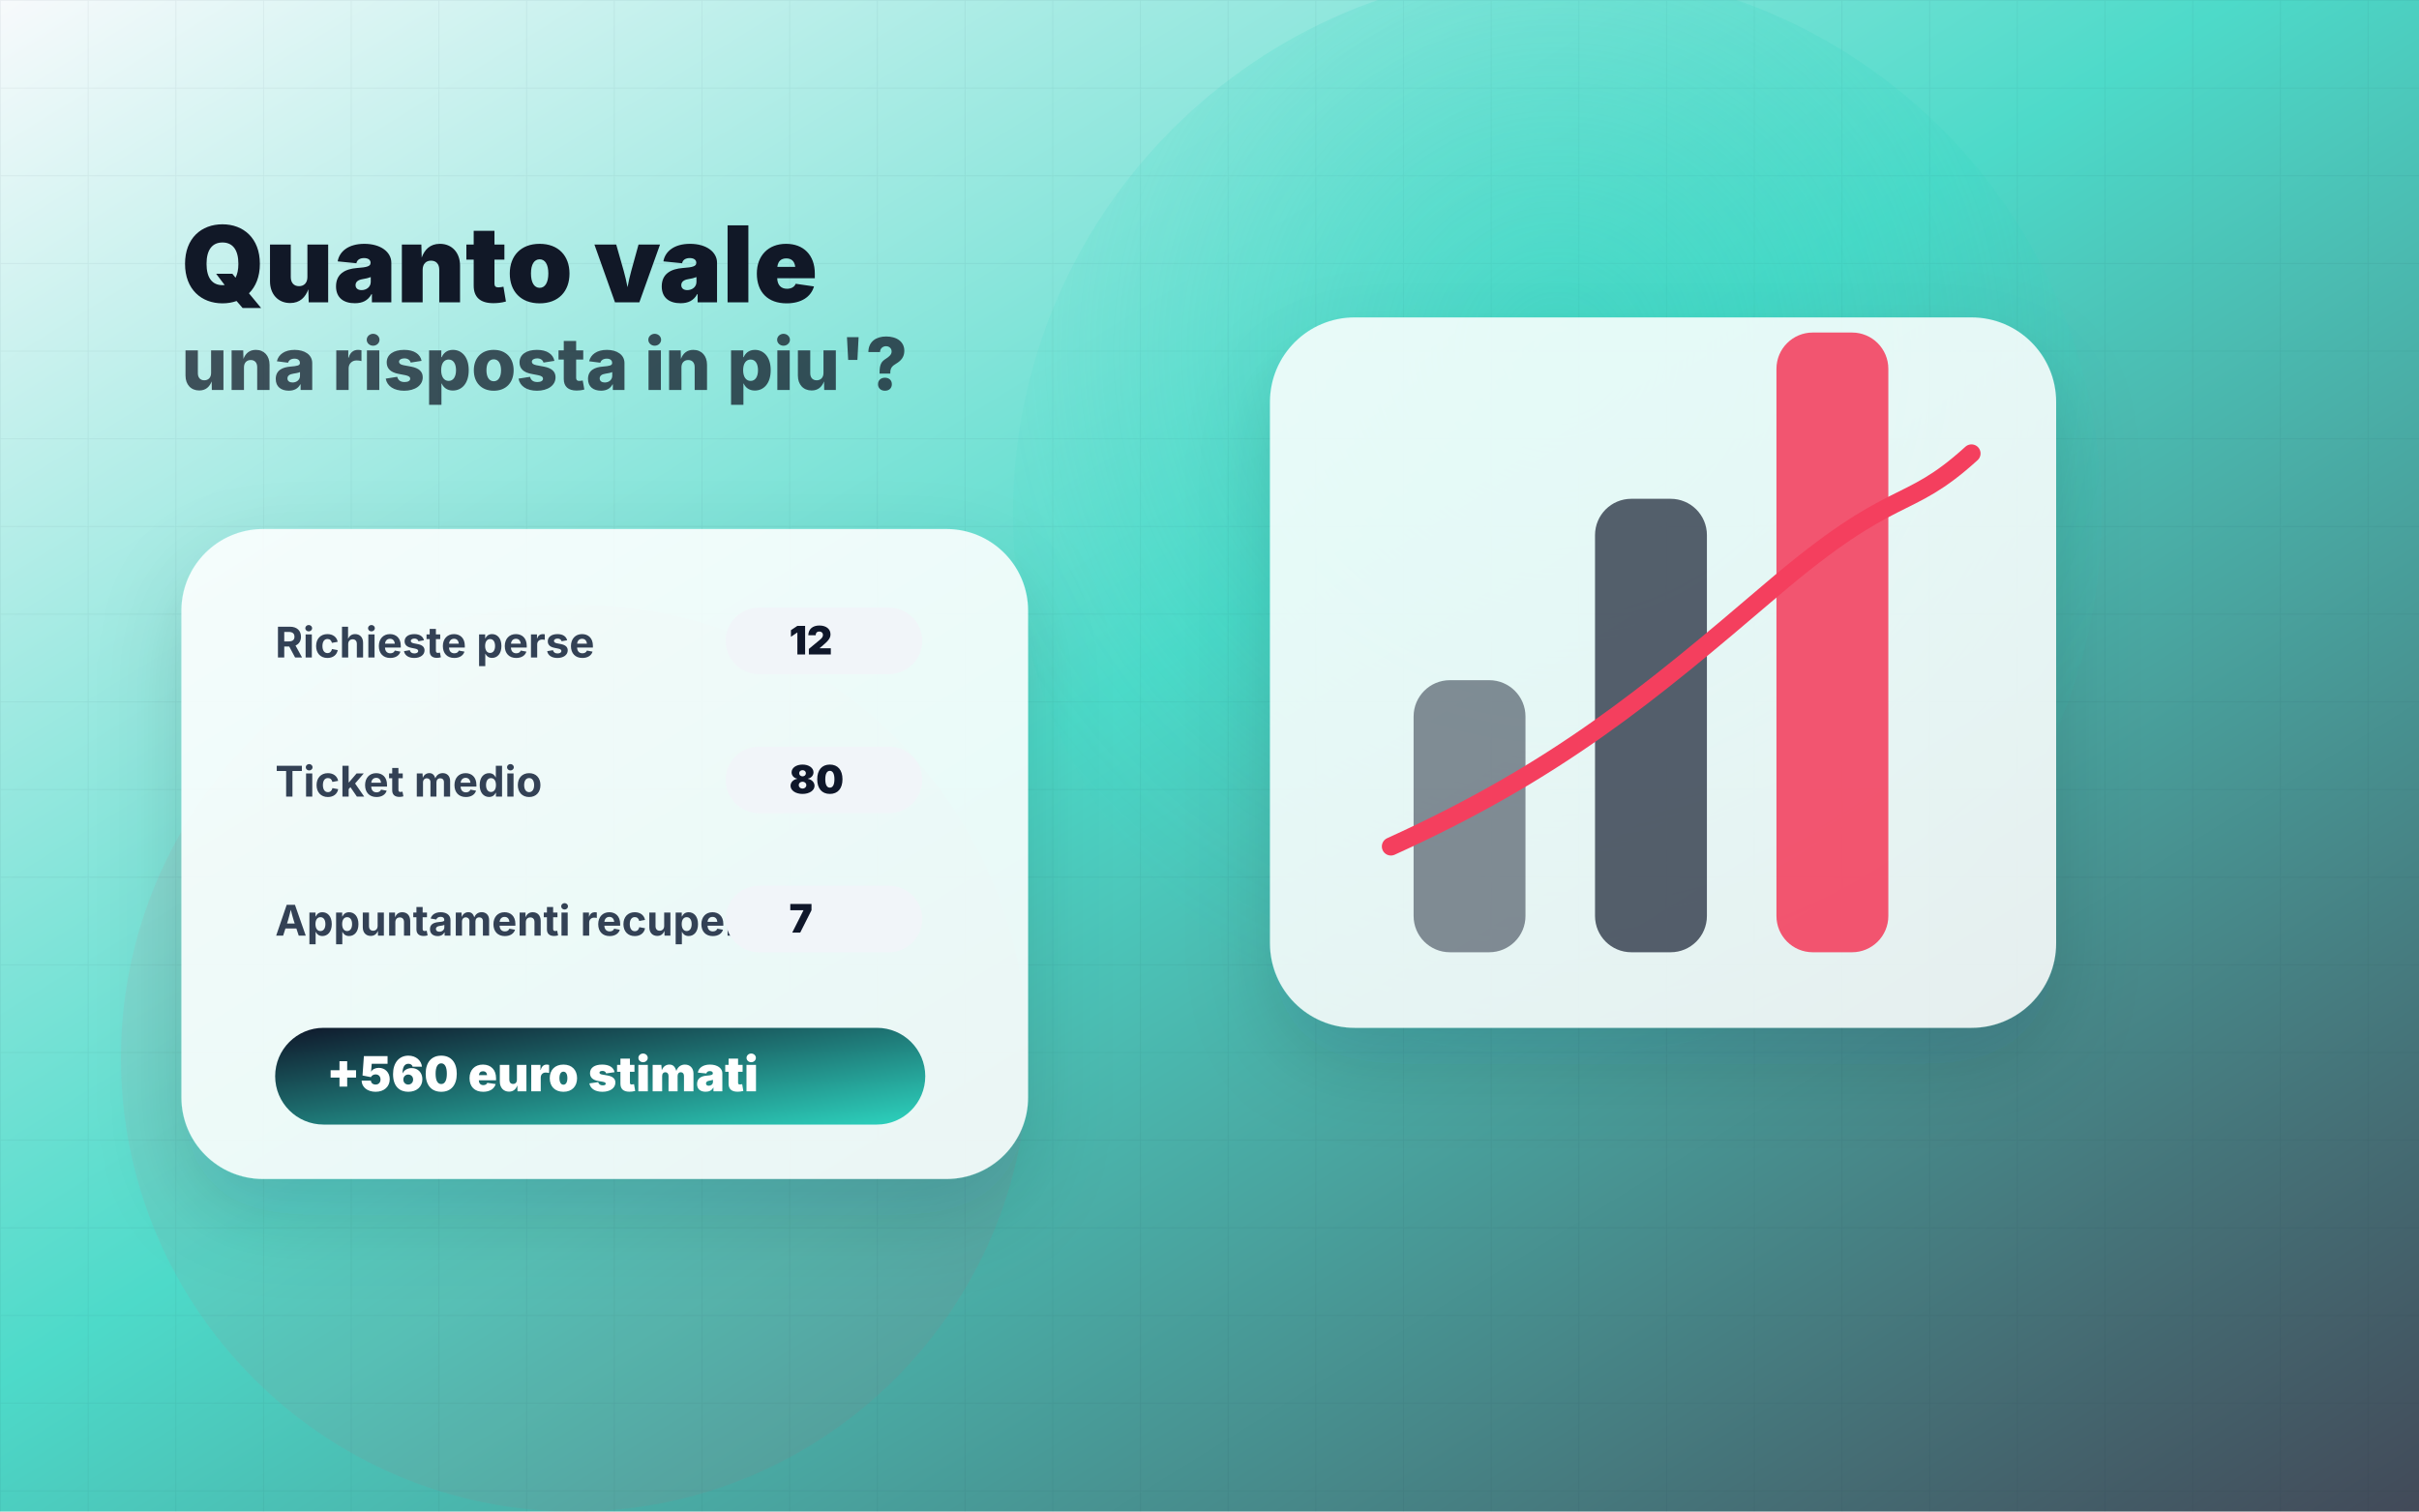
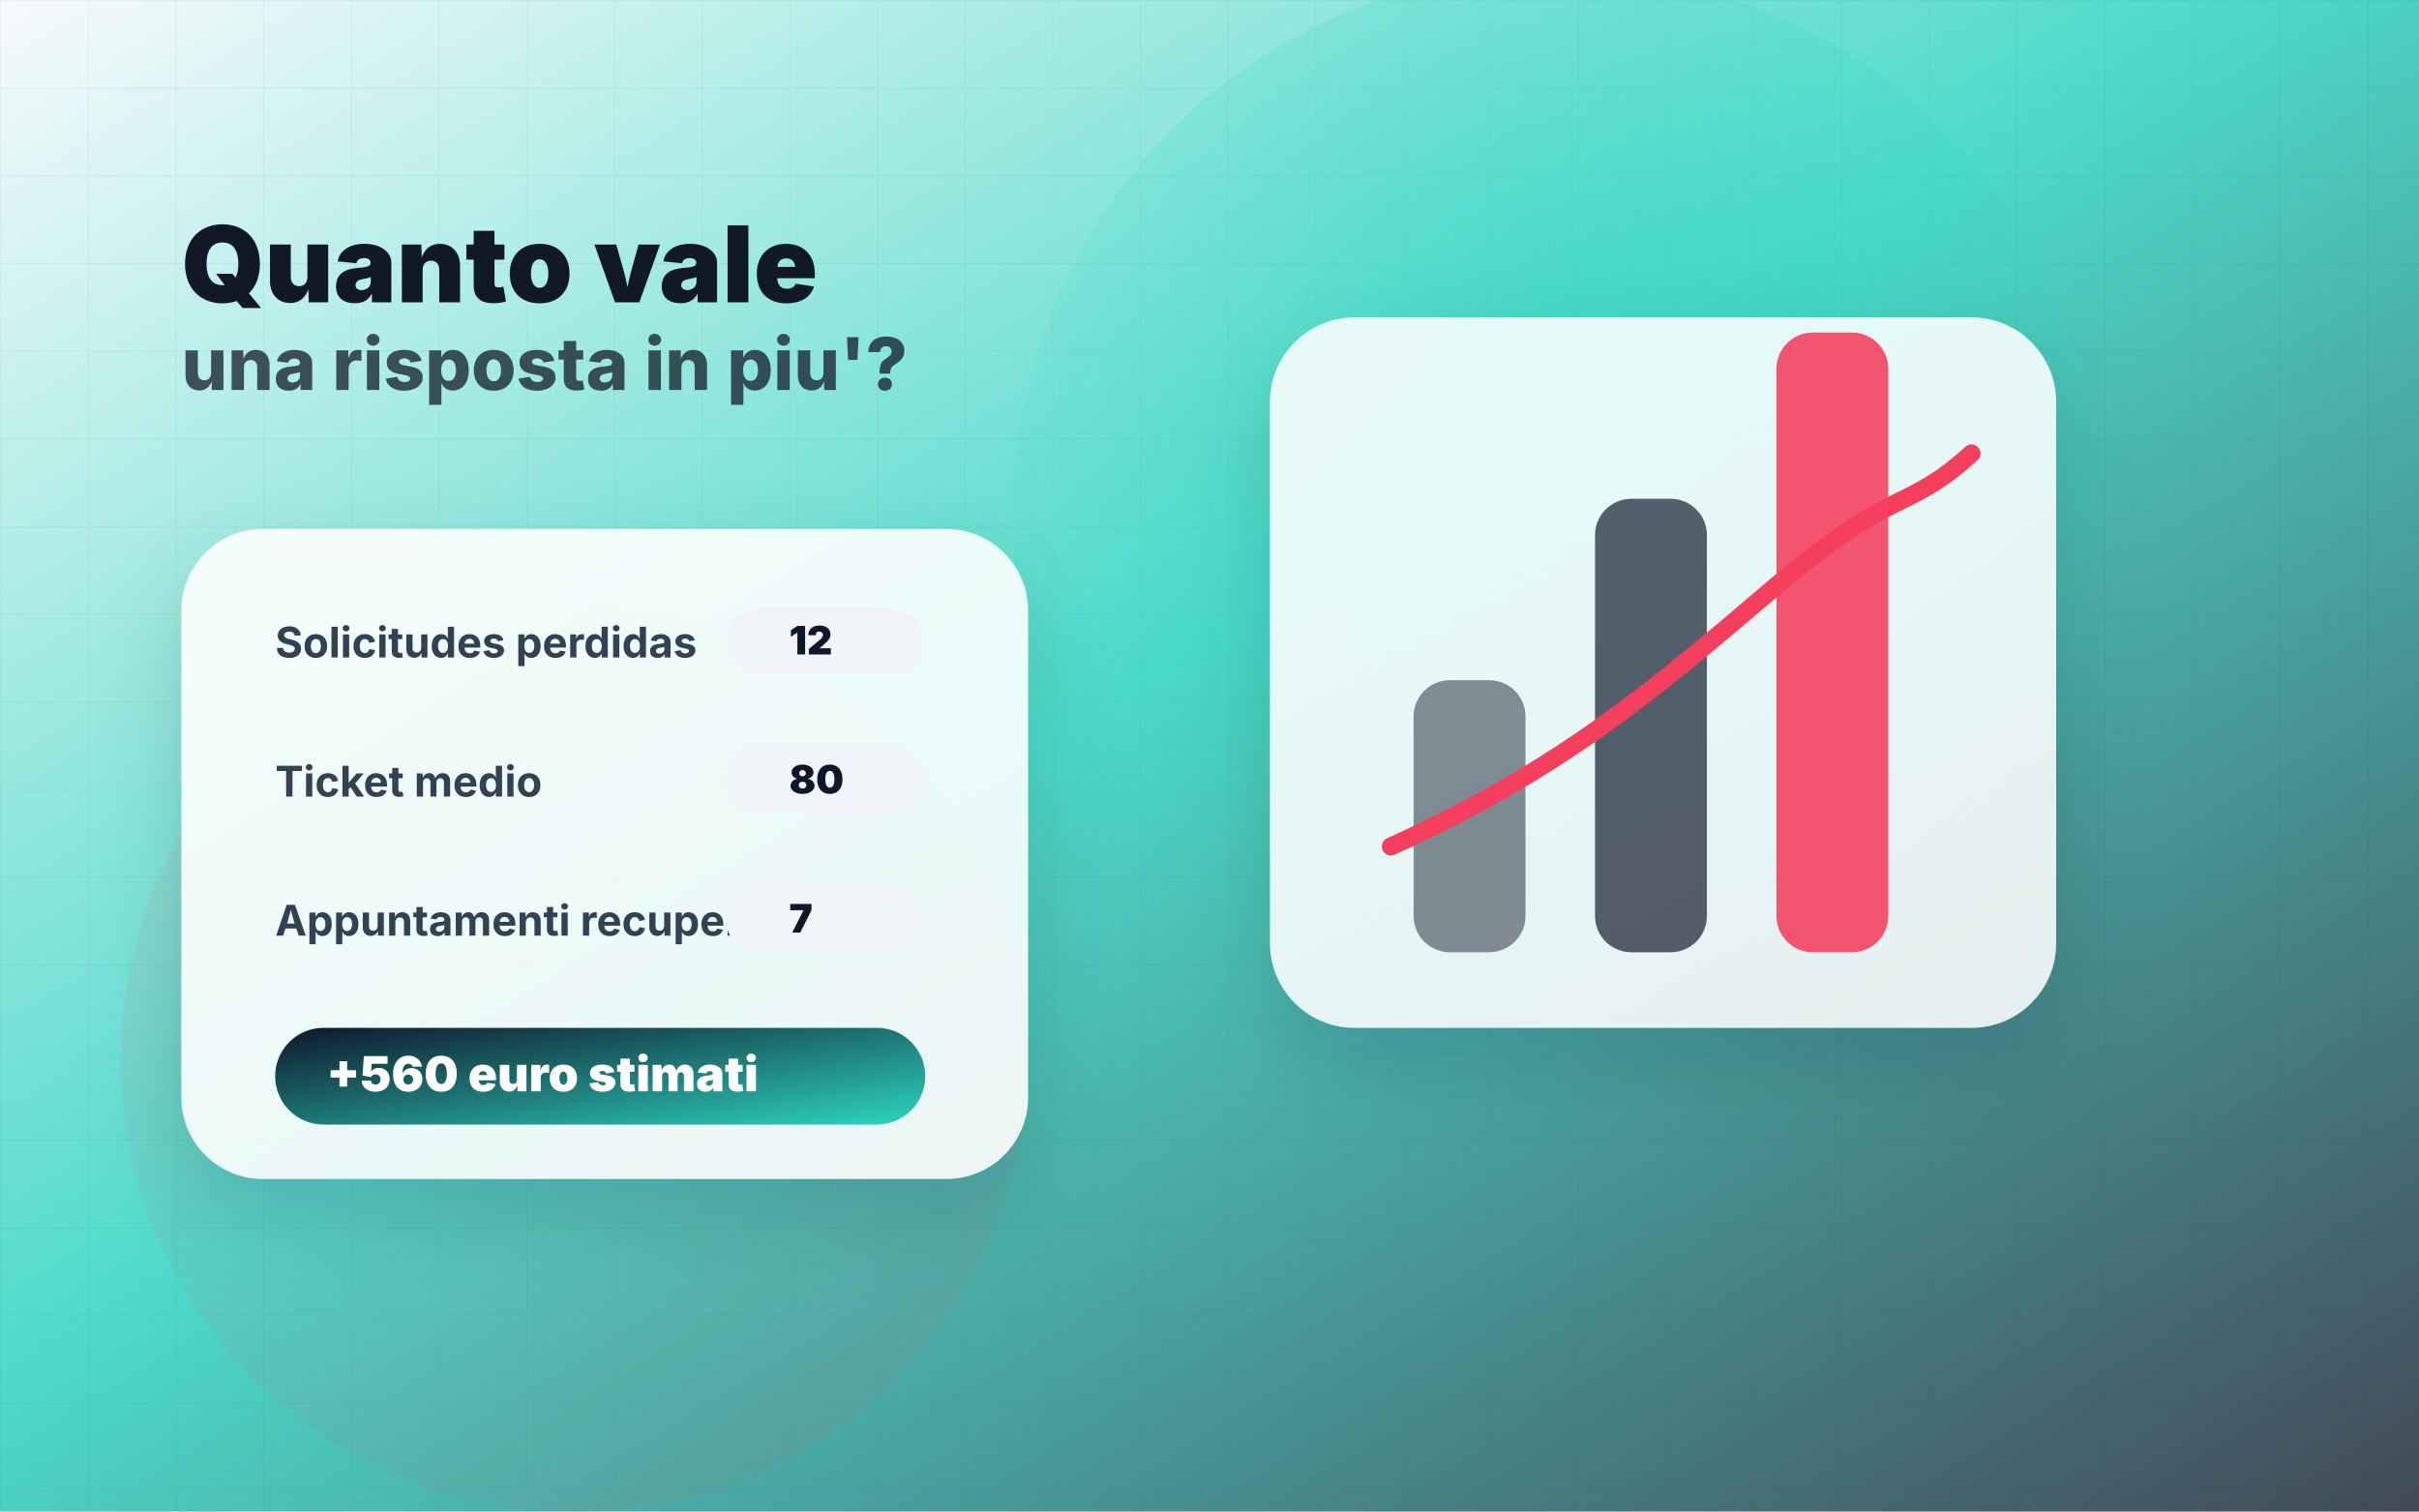
<svg xmlns="http://www.w3.org/2000/svg" width="1600" height="1000" viewBox="0 0 1600 1000" role="img" aria-labelledby="title-a11 desc-a11">
  <defs>
    <linearGradient id="bg-a11" x1="0" y1="0" x2="1" y2="1">
      <stop offset="0%" stop-color="#f8fafc" />
      <stop offset="46%" stop-color="#4ddac9" />
      <stop offset="100%" stop-color="#424958" />
    </linearGradient>
    <linearGradient id="primary-a11" x1="0" y1="0" x2="1" y2="1">
      <stop offset="0%" stop-color="#0f172a" />
      <stop offset="100%" stop-color="#2dd4bf" />
    </linearGradient>
    <linearGradient id="accent-a11" x1="0" y1="0" x2="1" y2="1">
      <stop offset="0%" stop-color="#f43f5e" />
      <stop offset="100%" stop-color="#2dd4bf" />
    </linearGradient>
    <radialGradient id="glow-a11" cx="50%" cy="35%" r="70%">
      <stop offset="0%" stop-color="#2dd4bf" stop-opacity=".45" />
      <stop offset="70%" stop-color="#2dd4bf" stop-opacity=".08" />
      <stop offset="100%" stop-color="#2dd4bf" stop-opacity="0" />
    </radialGradient>
    <filter id="softShadow-a11" x="-20%" y="-20%" width="140%" height="150%">
      <feDropShadow dx="0" dy="24" stdDeviation="28" flood-color="#0f172a" flood-opacity=".16" />
    </filter>
    <filter id="smallShadow-a11" x="-20%" y="-20%" width="140%" height="150%">
      <feDropShadow dx="0" dy="10" stdDeviation="12" flood-color="#0f172a" flood-opacity=".12" />
    </filter>
    <pattern id="grid-a11" width="58" height="58" patternUnits="userSpaceOnUse">
      <path d="M 58 0 L 0 0 0 58" fill="none" stroke="#0f172a" stroke-opacity=".055" stroke-width="1" />
    </pattern>
    <pattern id="dots-a11" width="34" height="34" patternUnits="userSpaceOnUse">
      <circle cx="4" cy="4" r="2" fill="#0f172a" opacity=".06" />
    </pattern>
    <clipPath id="phoneClip-a11">
      <rect x="0" y="0" width="360" height="700" rx="48" />
    </clipPath>
  </defs>
  <rect width="1600" height="1000" fill="url(#bg-a11)" />
  <rect width="1600" height="1000" fill="url(#grid-a11)" />
  <circle cx="1030" cy="340" r="360" fill="url(#glow-a11)" />
  <circle cx="380" cy="700" r="300" fill="#f43f5e" opacity=".07" />
  <g font-family="Inter, ui-sans-serif, system-ui, -apple-system, BlinkMacSystemFont, 'Segoe UI', sans-serif">
    <g transform="translate(120 130)">
      <text x="0" y="70" fill="#111827" font-size="70" font-weight="880" opacity="1">Quanto vale</text>
      <text x="0" y="128" fill="#111827" font-size="48" font-weight="760" opacity="0.74">una risposta in piu'?</text>
      <rect x="0" y="220" width="560" height="430" rx="54" fill="#fff" opacity=".88" filter="url(#softShadow-a11)" />
-       <text x="62" y="305" fill="#334155" font-size="28" font-weight="750">Richieste perse</text>
+       <text x="62" y="305" fill="#334155" font-size="28" font-weight="750">Solicitudes perdidas</text>
      <rect x="360" y="272" width="130" height="44" rx="22" fill="#f1f5f9" />
      <text x="402" y="303" fill="#0f172a" font-size="26" font-weight="850">12</text>
      <text x="62" y="397" fill="#334155" font-size="28" font-weight="750">Ticket medio</text>
      <rect x="360" y="364" width="130" height="44" rx="22" fill="#f1f5f9" />
      <text x="402" y="395" fill="#0f172a" font-size="26" font-weight="850">80</text>
      <text x="62" y="489" fill="#334155" font-size="28" font-weight="750">Appuntamenti recuperati</text>
      <rect x="360" y="456" width="130" height="44" rx="22" fill="#f1f5f9" />
      <text x="402" y="487" fill="#0f172a" font-size="26" font-weight="850">7</text>
      <rect x="62" y="550" width="430" height="64" rx="32" fill="url(#primary-a11)" />
      <text x="96" y="592" fill="#fff" font-size="32" font-weight="850" opacity="1">+560 euro stimati</text>
    </g>
    <g transform="translate(840 210)">
      <rect x="0" y="0" width="520" height="470" rx="56" fill="#fff" opacity=".86" filter="url(#softShadow-a11)" />
      <rect x="95" y="240" width="74" height="180" rx="24" fill="#0f172a" opacity="0.48" />
      <rect x="215" y="120" width="74" height="300" rx="24" fill="#0f172a" opacity="0.68" />
      <rect x="335" y="10" width="74" height="410" rx="24" fill="#f43f5e" opacity="0.88" />
      <path d="M80 350 C190 300 250 250 332 180 S420 130 464 90" stroke="#f43f5e" stroke-width="12" fill="none" stroke-linecap="round" />
    </g>
  </g>
</svg>
